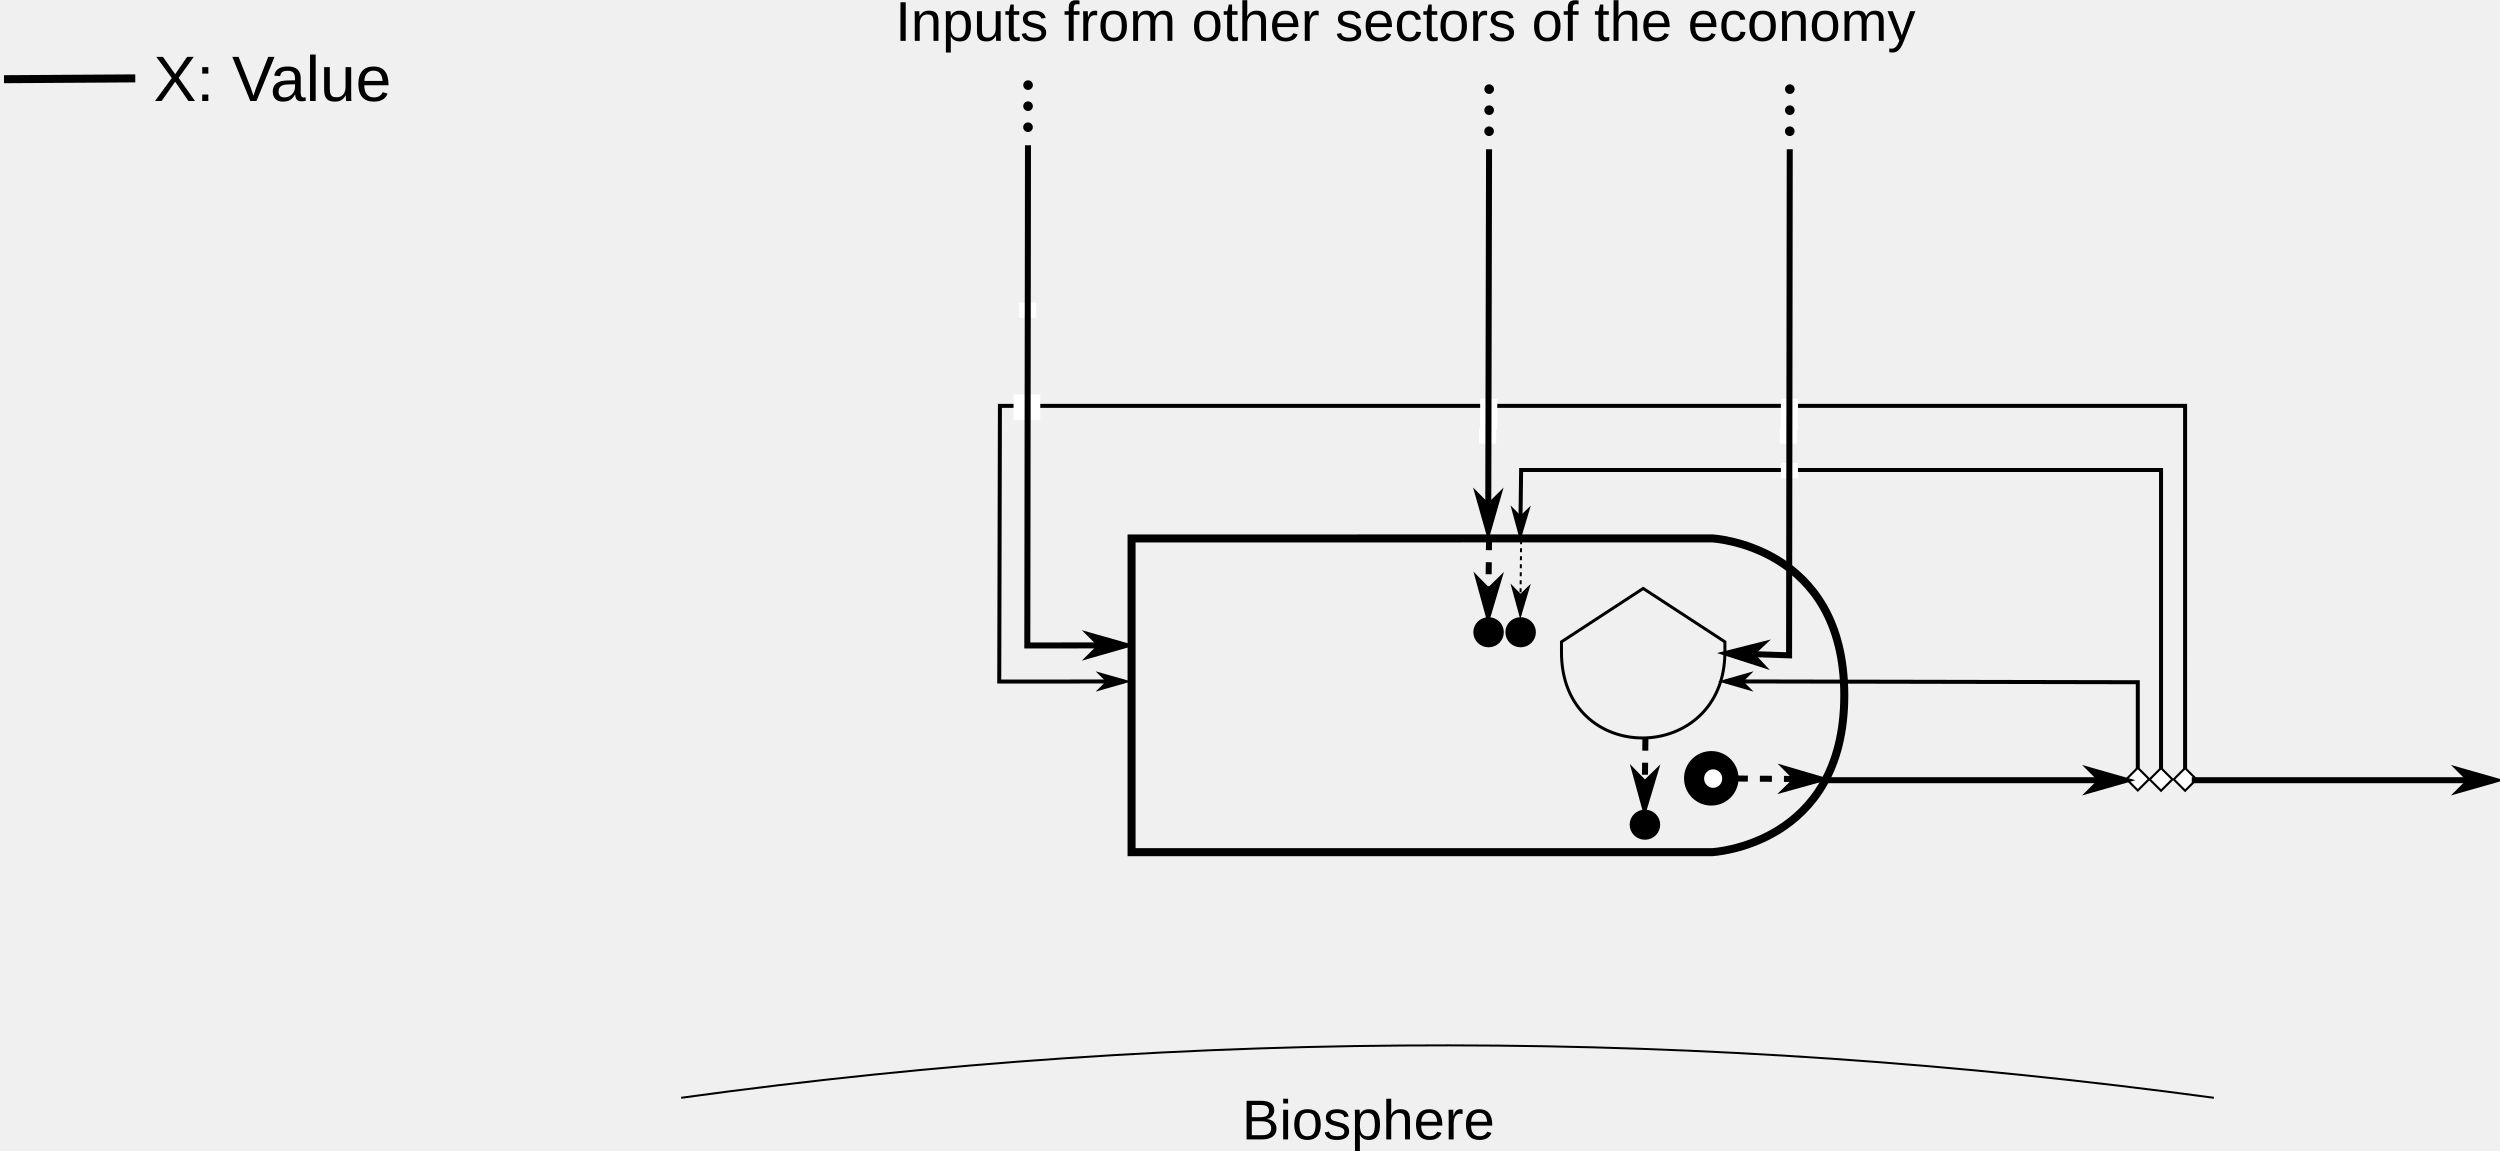
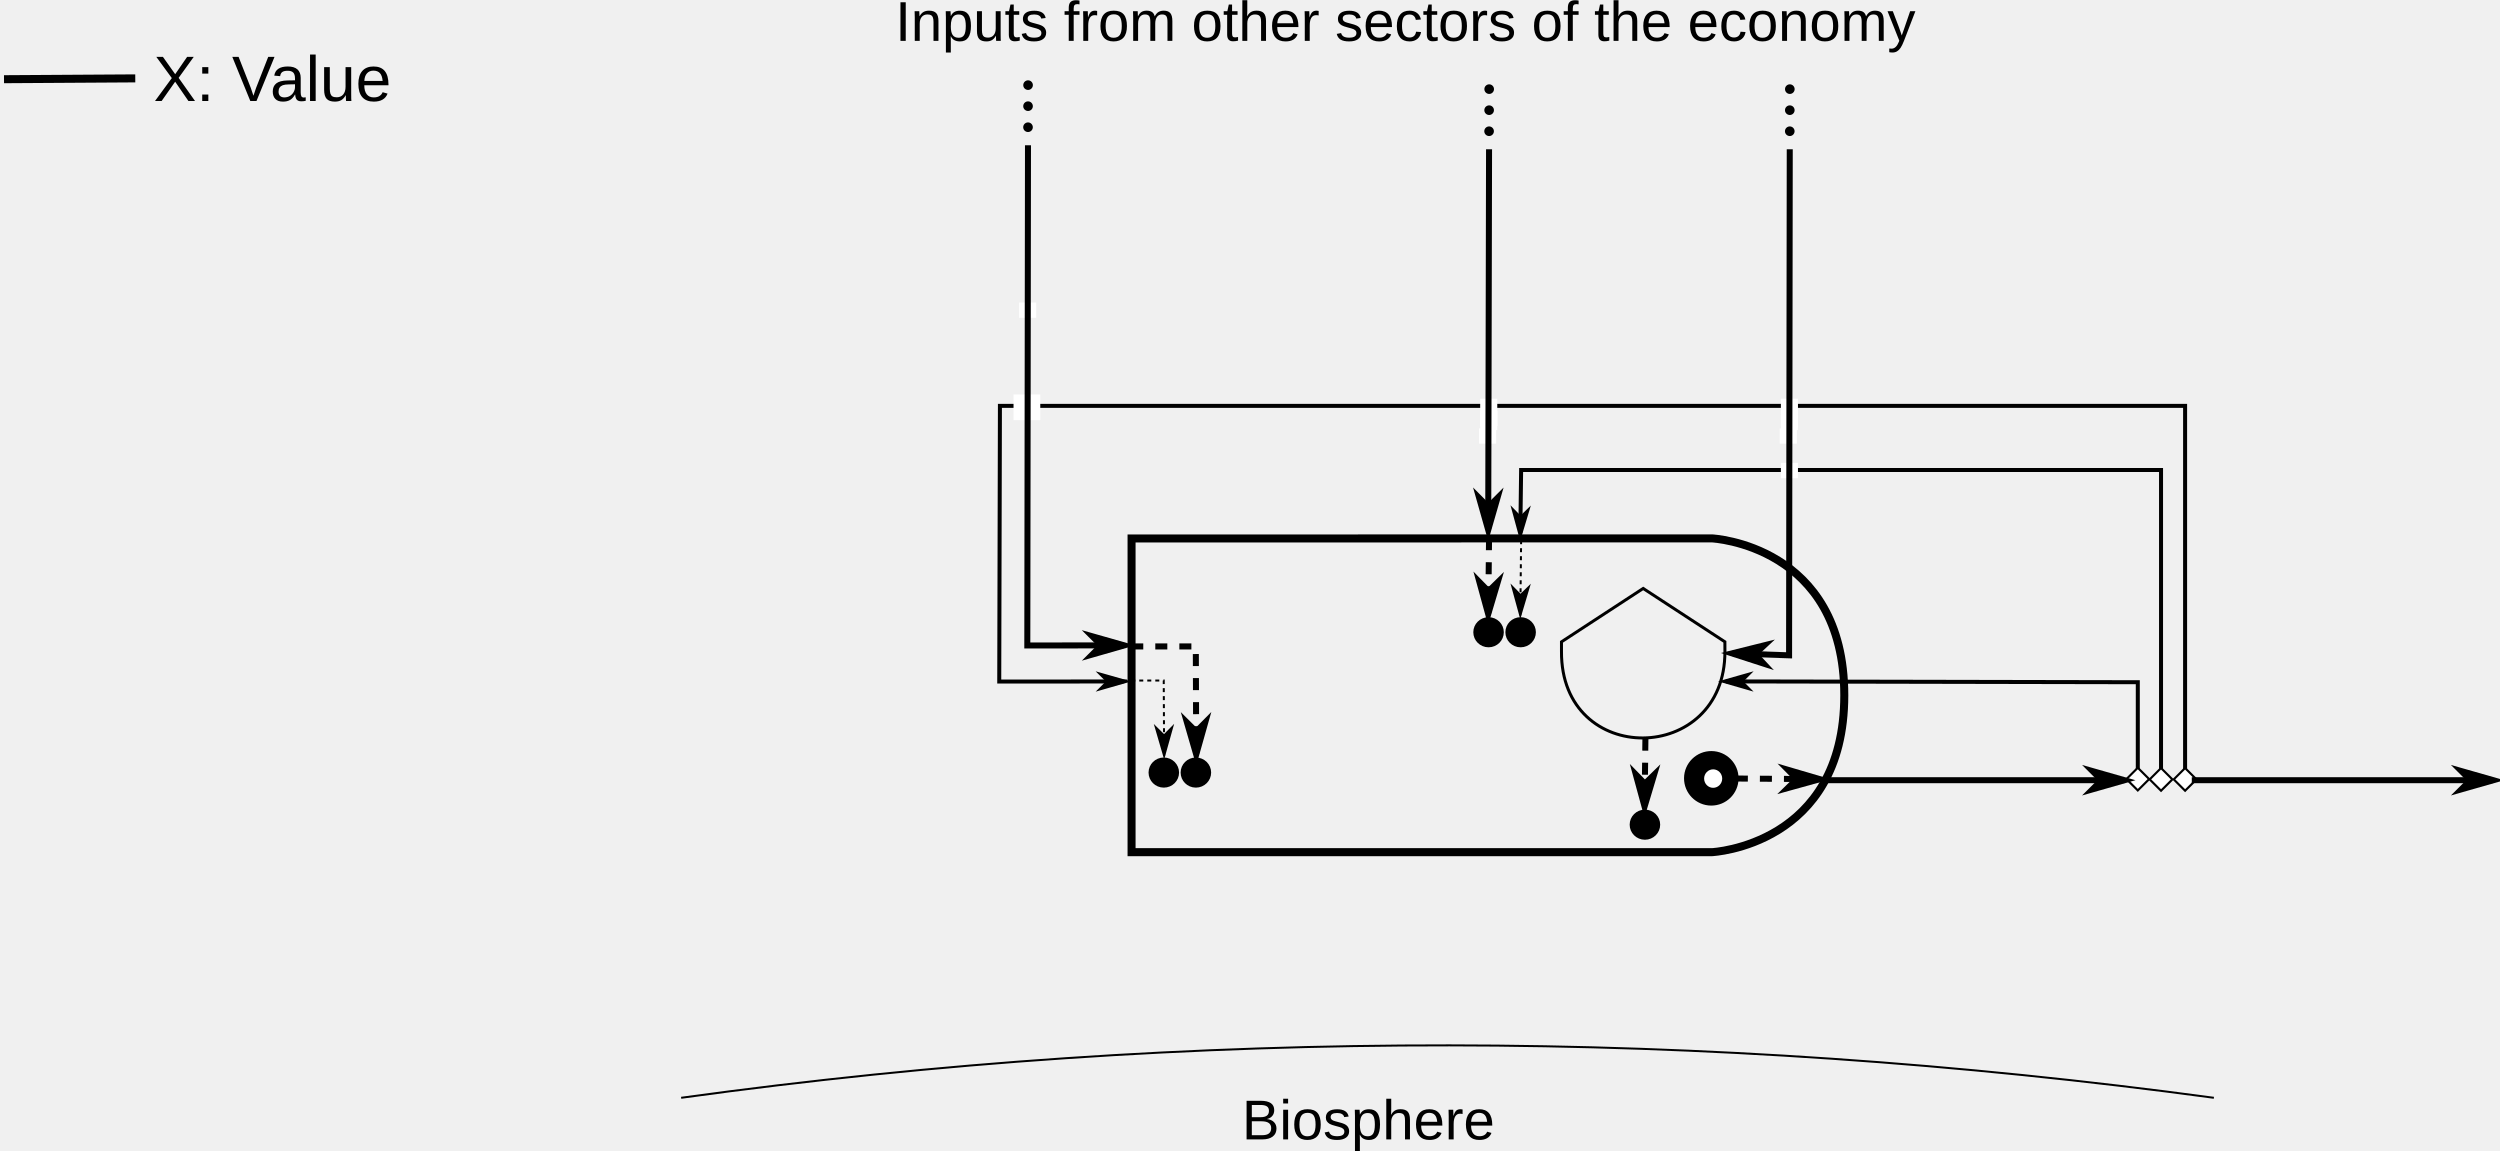
<svg xmlns="http://www.w3.org/2000/svg" width="1247.111" height="573.949" id="svg2" version="1.1">
  <defs id="defs4">
    <marker orient="auto" refY="0" refX="0" id="EmptyDiamondM" style="overflow:visible">
      <path id="path4069" d="M 0,-7.071 -7.071,0 0,7.071 7.071,0 0,-7.071 z" style="fill:#ffffff;fill-rule:evenodd;stroke:#000000;stroke-width:1pt;marker-start:none" transform="scale(0.4,0.4)" />
    </marker>
    <marker orient="auto" refY="0" refX="0" id="Arrow1Mend" style="overflow:visible">
      <path id="path4217" d="M 0,0 5,-5 -12.5,0 5,5 0,0 z" style="fill-rule:evenodd;stroke:#000000;stroke-width:1pt;marker-start:none" transform="matrix(-0.4,0,0,-0.4,-4,0)" />
    </marker>
    <marker orient="auto" refY="0" refX="0" id="DotL" style="overflow:visible">
      <path id="path4127" d="m -2.5,-1 c 0,2.76 -2.24,5 -5,5 -2.76,0 -5,-2.24 -5,-5 0,-2.76 2.24,-5 5,-5 2.76,0 5,2.24 5,5 z" style="fill-rule:evenodd;stroke:#000000;stroke-width:1pt;marker-start:none;marker-end:none" transform="matrix(0.8,0,0,0.8,5.92,0.8)" />
    </marker>
    <marker orient="auto" refY="0" refX="0" id="Arrow2Mend" style="overflow:visible">
      <path id="path3888" style="font-size:12px;fill-rule:evenodd;stroke-width:0.625;stroke-linejoin:round" d="M 8.719,4.034 -2.207,0.016 8.719,-4.002 c -1.745,2.372 -1.735,5.617 -6e-7,8.035 z" transform="scale(-0.6,-0.6)" />
    </marker>
    <marker orient="auto" refY="0" refX="0" id="EmptyDiamondL" style="overflow:visible">
      <path id="path3968" d="M 0,-7.071 -7.071,0 0,7.071 7.071,0 0,-7.071 z" style="fill:#ffffff;fill-rule:evenodd;stroke:#000000;stroke-width:1pt;marker-start:none" transform="scale(0.8,0.8)" />
    </marker>
    <marker style="overflow:visible" id="InfiniteLineStart" refX="0" refY="0" orient="auto">
      <g id="g4034" transform="translate(-13,0)">
        <circle d="M 3.8,0 C 3.8,0.442 3.442,0.8 3,0.8 2.558,0.8 2.2,0.442 2.2,0 c 0,-0.442 0.358,-0.8 0.8,-0.8 0.442,0 0.8,0.358 0.8,0.8 z" id="circle4036" r="0.8" cy="0" cx="3" />
        <circle d="M 7.3,0 C 7.3,0.442 6.942,0.8 6.5,0.8 6.058,0.8 5.7,0.442 5.7,0 c 0,-0.442 0.358,-0.8 0.8,-0.8 0.442,0 0.8,0.358 0.8,0.8 z" id="circle4038" r="0.8" cy="0" cx="6.5" />
        <circle d="M 10.8,0 C 10.8,0.442 10.442,0.8 10,0.8 9.558,0.8 9.2,0.442 9.2,0 c 0,-0.442 0.358,-0.8 0.8,-0.8 0.442,0 0.8,0.358 0.8,0.8 z" id="circle4040" r="0.8" cy="0" cx="10" />
      </g>
    </marker>
    <marker orient="auto" refY="0" refX="0" id="Arrow1Lend" style="overflow:visible">
      <path id="path3792" d="M 0,0 5,-5 -12.5,0 5,5 0,0 z" style="fill-rule:evenodd;stroke:#000000;stroke-width:1pt;marker-start:none" transform="matrix(-0.8,0,0,-0.8,-10,0)" />
    </marker>
    <marker orient="auto" refY="0" refX="0" id="Arrow1Lstart-0" style="overflow:visible">
      <path id="path4143-5" d="M 0,0 5,-5 -12.5,0 5,5 0,0 z" style="fill-rule:evenodd;stroke:#000000;stroke-width:1pt;marker-start:none" transform="matrix(0.8,0,0,0.8,10,0)" />
    </marker>
    <marker orient="auto" refY="0" refX="0" id="Arrow1Lend-7" style="overflow:visible">
      <path id="path4132-0" d="M 0,0 5,-5 -12.5,0 5,5 0,0 z" style="fill-rule:evenodd;stroke:#000000;stroke-width:1pt;marker-start:none" transform="matrix(-0.8,0,0,-0.8,-10,0)" />
    </marker>
    <marker style="overflow:visible" id="InfiniteLineStart-0" refX="0" refY="0" orient="auto">
      <g id="g4065-5" transform="translate(-13,0)">
        <circle d="M 3.8,0 C 3.8,0.442 3.442,0.8 3,0.8 2.558,0.8 2.2,0.442 2.2,0 c 0,-0.442 0.358,-0.8 0.8,-0.8 0.442,0 0.8,0.358 0.8,0.8 z" id="circle4067-6" r="0.8" cy="0" cx="3" />
        <circle d="M 7.3,0 C 7.3,0.442 6.942,0.8 6.5,0.8 6.058,0.8 5.7,0.442 5.7,0 c 0,-0.442 0.358,-0.8 0.8,-0.8 0.442,0 0.8,0.358 0.8,0.8 z" id="circle4069-78" r="0.8" cy="0" cx="6.5" />
        <circle d="M 10.8,0 C 10.8,0.442 10.442,0.8 10,0.8 9.558,0.8 9.2,0.442 9.2,0 c 0,-0.442 0.358,-0.8 0.8,-0.8 0.442,0 0.8,0.358 0.8,0.8 z" id="circle4071-06" r="0.8" cy="0" cx="10" />
      </g>
    </marker>
    <marker orient="auto" refY="0" refX="0" id="EmptyDiamondL-1" style="overflow:visible">
      <path id="path4169" d="M 0,-7.071 -7.071,0 0,7.071 7.071,0 0,-7.071 z" style="fill:#ffffff;fill-rule:evenodd;stroke:#000000;stroke-width:1pt;marker-start:none" transform="scale(0.8,0.8)" />
    </marker>
    <marker orient="auto" refY="0" refX="0" id="Arrow1Lstart-7" style="overflow:visible">
      <path id="path4143-9" d="M 0,0 5,-5 -12.5,0 5,5 0,0 z" style="fill-rule:evenodd;stroke:#000000;stroke-width:1pt;marker-start:none" transform="matrix(0.8,0,0,0.8,10,0)" />
    </marker>
    <marker orient="auto" refY="0" refX="0" id="Arrow1Lend-0" style="overflow:visible">
      <path id="path4132-2" d="M 0,0 5,-5 -12.5,0 5,5 0,0 z" style="fill-rule:evenodd;stroke:#000000;stroke-width:1pt;marker-start:none" transform="matrix(-0.8,0,0,-0.8,-10,0)" />
    </marker>
    <marker style="overflow:visible" id="InfiniteLineStart-3" refX="0" refY="0" orient="auto">
      <g id="g4065-9" transform="translate(-13,0)">
        <circle d="M 3.8,0 C 3.8,0.442 3.442,0.8 3,0.8 2.558,0.8 2.2,0.442 2.2,0 c 0,-0.442 0.358,-0.8 0.8,-0.8 0.442,0 0.8,0.358 0.8,0.8 z" id="circle4067-9" r="0.8" cy="0" cx="3" />
        <circle d="M 7.3,0 C 7.3,0.442 6.942,0.8 6.5,0.8 6.058,0.8 5.7,0.442 5.7,0 c 0,-0.442 0.358,-0.8 0.8,-0.8 0.442,0 0.8,0.358 0.8,0.8 z" id="circle4069-7" r="0.8" cy="0" cx="6.5" />
        <circle d="M 10.8,0 C 10.8,0.442 10.442,0.8 10,0.8 9.558,0.8 9.2,0.442 9.2,0 c 0,-0.442 0.358,-0.8 0.8,-0.8 0.442,0 0.8,0.358 0.8,0.8 z" id="circle4071-0" r="0.8" cy="0" cx="10" />
      </g>
    </marker>
    <marker orient="auto" refY="0" refX="0" id="InfiniteLineStart-7" style="overflow:visible">
      <g transform="translate(-13,0)" id="g4065">
        <circle cx="3" cy="0" r="0.8" id="circle4067" d="M 3.8,0 C 3.8,0.442 3.442,0.8 3,0.8 2.558,0.8 2.2,0.442 2.2,0 c 0,-0.442 0.358,-0.8 0.8,-0.8 0.442,0 0.8,0.358 0.8,0.8 z" />
        <circle cx="6.5" cy="0" r="0.8" id="circle4069" d="M 7.3,0 C 7.3,0.442 6.942,0.8 6.5,0.8 6.058,0.8 5.7,0.442 5.7,0 c 0,-0.442 0.358,-0.8 0.8,-0.8 0.442,0 0.8,0.358 0.8,0.8 z" />
        <circle cx="10" cy="0" r="0.8" id="circle4071" d="M 10.8,0 C 10.8,0.442 10.442,0.8 10,0.8 9.558,0.8 9.2,0.442 9.2,0 c 0,-0.442 0.358,-0.8 0.8,-0.8 0.442,0 0.8,0.358 0.8,0.8 z" />
      </g>
    </marker>
    <marker style="overflow:visible" id="Arrow1Lend-2" refX="0" refY="0" orient="auto">
      <path transform="matrix(-0.8,0,0,-0.8,-10,0)" style="fill-rule:evenodd;stroke:#000000;stroke-width:1pt;marker-start:none" d="M 0,0 5,-5 -12.5,0 5,5 0,0 z" id="path4132" />
    </marker>
    <marker style="overflow:visible" id="Arrow1Lstart" refX="0" refY="0" orient="auto">
      <path transform="matrix(0.8,0,0,0.8,10,0)" style="fill-rule:evenodd;stroke:#000000;stroke-width:1pt;marker-start:none" d="M 0,0 5,-5 -12.5,0 5,5 0,0 z" id="path4143" />
    </marker>
    <marker orient="auto" refY="0" refX="0" id="Arrow1Lstart-8" style="overflow:visible">
      <path id="path4143-58" d="M 0,0 5,-5 -12.5,0 5,5 0,0 z" style="fill-rule:evenodd;stroke:#000000;stroke-width:1pt;marker-start:none" transform="matrix(0.8,0,0,0.8,10,0)" />
    </marker>
    <marker orient="auto" refY="0" refX="0" id="Arrow1Lend-2-4" style="overflow:visible">
      <path id="path4132-1" d="M 0,0 5,-5 -12.5,0 5,5 0,0 z" style="fill-rule:evenodd;stroke:#000000;stroke-width:1pt;marker-start:none" transform="matrix(-0.8,0,0,-0.8,-10,0)" />
    </marker>
    <marker style="overflow:visible" id="InfiniteLineStart-7-0" refX="0" refY="0" orient="auto">
      <g id="g4065-6" transform="translate(-13,0)">
        <circle d="M 3.8,0 C 3.8,0.442 3.442,0.8 3,0.8 2.558,0.8 2.2,0.442 2.2,0 c 0,-0.442 0.358,-0.8 0.8,-0.8 0.442,0 0.8,0.358 0.8,0.8 z" id="circle4067-2" r="0.8" cy="0" cx="3" />
        <circle d="M 7.3,0 C 7.3,0.442 6.942,0.8 6.5,0.8 6.058,0.8 5.7,0.442 5.7,0 c 0,-0.442 0.358,-0.8 0.8,-0.8 0.442,0 0.8,0.358 0.8,0.8 z" id="circle4069-4" r="0.8" cy="0" cx="6.5" />
        <circle d="M 10.8,0 C 10.8,0.442 10.442,0.8 10,0.8 9.558,0.8 9.2,0.442 9.2,0 c 0,-0.442 0.358,-0.8 0.8,-0.8 0.442,0 0.8,0.358 0.8,0.8 z" id="circle4071-7" r="0.8" cy="0" cx="10" />
      </g>
    </marker>
    <marker orient="auto" refY="0" refX="0" id="InfiniteLineStart-3-4" style="overflow:visible">
      <g transform="translate(-13,0)" id="g4065-9-7">
        <circle cx="3" cy="0" r="0.8" id="circle4067-9-8" d="M 3.8,0 C 3.8,0.442 3.442,0.8 3,0.8 2.558,0.8 2.2,0.442 2.2,0 c 0,-0.442 0.358,-0.8 0.8,-0.8 0.442,0 0.8,0.358 0.8,0.8 z" />
        <circle cx="6.5" cy="0" r="0.8" id="circle4069-7-4" d="M 7.3,0 C 7.3,0.442 6.942,0.8 6.5,0.8 6.058,0.8 5.7,0.442 5.7,0 c 0,-0.442 0.358,-0.8 0.8,-0.8 0.442,0 0.8,0.358 0.8,0.8 z" />
        <circle cx="10" cy="0" r="0.8" id="circle4071-0-0" d="M 10.8,0 C 10.8,0.442 10.442,0.8 10,0.8 9.558,0.8 9.2,0.442 9.2,0 c 0,-0.442 0.358,-0.8 0.8,-0.8 0.442,0 0.8,0.358 0.8,0.8 z" />
      </g>
    </marker>
    <marker style="overflow:visible" id="Arrow1Lend-0-0" refX="0" refY="0" orient="auto">
      <path transform="matrix(-0.8,0,0,-0.8,-10,0)" style="fill-rule:evenodd;stroke:#000000;stroke-width:1pt;marker-start:none" d="M 0,0 5,-5 -12.5,0 5,5 0,0 z" id="path4132-2-6" />
    </marker>
    <marker style="overflow:visible" id="Arrow1Lstart-7-7" refX="0" refY="0" orient="auto">
      <path transform="matrix(0.8,0,0,0.8,10,0)" style="fill-rule:evenodd;stroke:#000000;stroke-width:1pt;marker-start:none" d="M 0,0 5,-5 -12.5,0 5,5 0,0 z" id="path4143-9-5" />
    </marker>
    <marker style="overflow:visible" id="EmptyDiamondL-1-7" refX="0" refY="0" orient="auto">
      <path transform="scale(0.8,0.8)" style="fill:#ffffff;fill-rule:evenodd;stroke:#000000;stroke-width:1pt;marker-start:none" d="M 0,-7.071 -7.071,0 0,7.071 7.071,0 0,-7.071 z" id="path4169-5" />
    </marker>
    <marker orient="auto" refY="0" refX="0" id="InfiniteLineStart-0-0" style="overflow:visible">
      <g transform="translate(-13,0)" id="g4065-5-9">
        <circle cx="3" cy="0" r="0.8" id="circle4067-6-3" d="M 3.8,0 C 3.8,0.442 3.442,0.8 3,0.8 2.558,0.8 2.2,0.442 2.2,0 c 0,-0.442 0.358,-0.8 0.8,-0.8 0.442,0 0.8,0.358 0.8,0.8 z" />
        <circle cx="6.5" cy="0" r="0.8" id="circle4069-78-4" d="M 7.3,0 C 7.3,0.442 6.942,0.8 6.5,0.8 6.058,0.8 5.7,0.442 5.7,0 c 0,-0.442 0.358,-0.8 0.8,-0.8 0.442,0 0.8,0.358 0.8,0.8 z" />
        <circle cx="10" cy="0" r="0.8" id="circle4071-06-0" d="M 10.8,0 C 10.8,0.442 10.442,0.8 10,0.8 9.558,0.8 9.2,0.442 9.2,0 c 0,-0.442 0.358,-0.8 0.8,-0.8 0.442,0 0.8,0.358 0.8,0.8 z" />
      </g>
    </marker>
    <marker style="overflow:visible" id="Arrow1Lend-7-5" refX="0" refY="0" orient="auto">
      <path transform="matrix(-0.8,0,0,-0.8,-10,0)" style="fill-rule:evenodd;stroke:#000000;stroke-width:1pt;marker-start:none" d="M 0,0 5,-5 -12.5,0 5,5 0,0 z" id="path4132-0-9" />
    </marker>
    <marker style="overflow:visible" id="Arrow1Lstart-0-4" refX="0" refY="0" orient="auto">
      <path transform="matrix(0.8,0,0,0.8,10,0)" style="fill-rule:evenodd;stroke:#000000;stroke-width:1pt;marker-start:none" d="M 0,0 5,-5 -12.5,0 5,5 0,0 z" id="path4143-5-9" />
    </marker>
    <marker style="overflow:visible" id="Arrow1Lend-1" refX="0" refY="0" orient="auto">
      <path transform="matrix(-0.8,0,0,-0.8,-10,0)" style="fill-rule:evenodd;stroke:#000000;stroke-width:1pt;marker-start:none" d="M 0,0 5,-5 -12.5,0 5,5 0,0 z" id="path3792-1" />
    </marker>
    <marker orient="auto" refY="0" refX="0" id="InfiniteLineStart-8" style="overflow:visible">
      <g transform="translate(-13,0)" id="g4034-7">
        <circle cx="3" cy="0" r="0.8" id="circle4036-1" d="M 3.8,0 C 3.8,0.442 3.442,0.8 3,0.8 2.558,0.8 2.2,0.442 2.2,0 c 0,-0.442 0.358,-0.8 0.8,-0.8 0.442,0 0.8,0.358 0.8,0.8 z" />
        <circle cx="6.5" cy="0" r="0.8" id="circle4038-9" d="M 7.3,0 C 7.3,0.442 6.942,0.8 6.5,0.8 6.058,0.8 5.7,0.442 5.7,0 c 0,-0.442 0.358,-0.8 0.8,-0.8 0.442,0 0.8,0.358 0.8,0.8 z" />
        <circle cx="10" cy="0" r="0.8" id="circle4040-3" d="M 10.8,0 C 10.8,0.442 10.442,0.8 10,0.8 9.558,0.8 9.2,0.442 9.2,0 c 0,-0.442 0.358,-0.8 0.8,-0.8 0.442,0 0.8,0.358 0.8,0.8 z" />
      </g>
    </marker>
    <marker style="overflow:visible" id="EmptyDiamondL-4" refX="0" refY="0" orient="auto">
      <path transform="scale(0.8,0.8)" style="fill:#ffffff;fill-rule:evenodd;stroke:#000000;stroke-width:1pt;marker-start:none" d="M 0,-7.071 -7.071,0 0,7.071 7.071,0 0,-7.071 z" id="path3968-8" />
    </marker>
    <marker style="overflow:visible" id="Arrow2Mend-9" refX="0" refY="0" orient="auto">
      <path transform="scale(-0.6,-0.6)" d="M 8.719,4.034 -2.207,0.016 8.719,-4.002 c -1.745,2.372 -1.735,5.617 -6e-7,8.035 z" style="font-size:12px;fill-rule:evenodd;stroke-width:0.625;stroke-linejoin:round" id="path3888-1" />
    </marker>
    <marker style="overflow:visible" id="DotL-6" refX="0" refY="0" orient="auto">
      <path transform="matrix(0.8,0,0,0.8,5.92,0.8)" style="fill-rule:evenodd;stroke:#000000;stroke-width:1pt;marker-start:none;marker-end:none" d="m -2.5,-1 c 0,2.76 -2.24,5 -5,5 -2.76,0 -5,-2.24 -5,-5 0,-2.76 2.24,-5 5,-5 2.76,0 5,2.24 5,5 z" id="path4127-8" />
    </marker>
    <marker style="overflow:visible" id="Arrow1Mend-2" refX="0" refY="0" orient="auto">
      <path transform="matrix(-0.4,0,0,-0.4,-4,0)" style="fill-rule:evenodd;stroke:#000000;stroke-width:1pt;marker-start:none" d="M 0,0 5,-5 -12.5,0 5,5 0,0 z" id="path4033" />
    </marker>
    <marker style="overflow:visible" id="EmptyDiamondM-3" refX="0" refY="0" orient="auto">
      <path transform="scale(0.4,0.4)" style="fill:#ffffff;fill-rule:evenodd;stroke:#000000;stroke-width:1pt;marker-start:none" d="M 0,-7.071 -7.071,0 0,7.071 7.071,0 0,-7.071 z" id="path4134" />
    </marker>
  </defs>
  <g id="layer1" transform="translate(833.1399,-134.8821)">
    <text xml:space="preserve" style="font-size:32px;font-style:normal;font-variant:normal;font-weight:bold;font-stretch:expanded;text-align:start;line-height:125%;letter-spacing:0px;word-spacing:0px;text-anchor:start;fill:#000000;fill-opacity:1;stroke:none;font-family:Engravers MT;-inkscape-font-specification:Engravers MT Bold Expanded" x="170.478" y="1351.427" id="text6668-3">
      <tspan id="tspan6670-7" x="170.478" y="1351.427" />
    </text>
    <path style="fill:none;stroke:#000000;stroke-width:4;stroke-linecap:butt;stroke-linejoin:miter;stroke-opacity:1;marker-start:none;marker-end:none" d="m -831.14,174.394 65.479,-0.414" id="path4736" />
    <text id="text5906" y="185.267" x="-756.526" style="font-size:32px;font-style:normal;font-variant:normal;font-weight:normal;font-stretch:normal;text-align:start;line-height:125%;letter-spacing:0px;word-spacing:0px;text-anchor:start;fill:#000000;fill-opacity:1;stroke:none;font-family:Arial;-inkscape-font-specification:Arial" xml:space="preserve">
      <tspan y="185.267" x="-756.526" id="tspan5908">X: Value</tspan>
    </text>
    <text xml:space="preserve" style="font-size:32px;font-style:normal;font-variant:normal;font-weight:bold;font-stretch:expanded;text-align:start;line-height:125%;letter-spacing:0px;word-spacing:0px;text-anchor:start;fill:#000000;fill-opacity:1;stroke:none;font-family:Engravers MT;-inkscape-font-specification:Engravers MT Bold Expanded" x="292.258" y="107.663" id="text6668" transform="translate(-121.7803,643.7631)">
      <tspan id="tspan6670" x="292.258" y="107.663" />
    </text>
    <path id="path6782" d="m -268.666,403.498 0,156.485 289.541,0 c 0,0 66,-3.206 66,-78.265 0,-75.059 -66,-78.265 -66,-78.265 z" style="fill:none;stroke:#000000;stroke-width:4;stroke-linecap:butt;stroke-linejoin:miter;stroke-opacity:1" />
    <path style="fill:none;stroke:#000000;stroke-width:1.5;stroke-linecap:butt;stroke-linejoin:miter;stroke-opacity:1" d="m 27.306,455.046 -40.754,-26.62 -40.754,26.62 0,4.778 c -0.431,58.107 81.709,57.06 81.531,0 z" id="path6784" />
    <path style="fill:none;stroke:#000000;stroke-width:3;stroke-linecap:butt;stroke-linejoin:miter;stroke-miterlimit:4;stroke-opacity:1;stroke-dasharray:6, 6;stroke-dashoffset:0;marker-start:none;marker-end:url(#Arrow1Mend)" d="m -12.335,503.347 -0.414,33.479" id="path6806" />
    <path style="fill:none;stroke:#000000;stroke-width:2;stroke-linecap:butt;stroke-linejoin:miter;stroke-opacity:1;marker-start:url(#EmptyDiamondM);marker-end:url(#Arrow1Mend)" d="m 244.88,523.677 0.005,-154.33 -319.219,0 -0.414,31.479" id="path6820" />
    <path style="fill:none;stroke:#000000;stroke-width:2;stroke-linecap:butt;stroke-linejoin:miter;stroke-opacity:1;marker-start:url(#EmptyDiamondM);marker-end:url(#Arrow1Mend)" d="m 233.286,523.531 0,-48.325 -205.479,-0.414" id="path6822" />
    <path id="path6824" d="m 76.221,524.076 150,0.009" style="fill:none;stroke:#000000;stroke-width:3;stroke-linecap:butt;stroke-linejoin:miter;stroke-opacity:1;marker-end:url(#Arrow1Mend)" />
    <rect y="365.793" x="55.239" height="7.626" width="8.523" id="rect6828" style="fill:#ffffff;fill-opacity:1;stroke:none" />
    <rect style="fill:#ffffff;fill-opacity:1;stroke:none" id="rect6830" width="8.523" height="7.626" x="54.683" y="348.572" />
    <rect style="fill:#ffffff;fill-opacity:1;stroke:none" id="rect6832" width="8.523" height="7.626" x="55.239" y="339.793" />
    <rect y="341.793" x="55.239" height="7.626" width="8.523" id="rect6834" style="fill:#ffffff;fill-opacity:1;stroke:none" />
    <rect y="339.793" x="-94.761" height="7.626" width="8.523" id="rect6836" style="fill:#ffffff;fill-opacity:1;stroke:none" />
    <rect style="fill:#ffffff;fill-opacity:1;stroke:none" id="rect6838" width="8.523" height="7.626" x="-94.761" y="341.793" />
    <path style="fill:none;stroke:#000000;stroke-width:2;stroke-linecap:butt;stroke-linejoin:miter;stroke-opacity:1;marker-start:url(#EmptyDiamondM);marker-end:url(#Arrow1Mend)" d="m 256.88,523.677 0.005,-186.33 -591.219,0 -0.338,137.528 61.924,-0.049" id="path6850" />
    <rect style="fill:#ffffff;fill-opacity:1;stroke:none" id="rect6852" width="13.338" height="12.782" x="-327.548" y="331.666" />
    <rect y="333.793" x="55.239" height="7.626" width="8.523" id="rect6854" style="fill:#ffffff;fill-opacity:1;stroke:none" />
    <rect y="348.572" x="-95.317" height="7.626" width="8.523" id="rect6860" style="fill:#ffffff;fill-opacity:1;stroke:none" />
    <rect y="339.793" x="-94.761" height="7.626" width="8.523" id="rect6862" style="fill:#ffffff;fill-opacity:1;stroke:none" />
    <rect style="fill:#ffffff;fill-opacity:1;stroke:none" id="rect6866" width="8.523" height="7.626" x="-94.761" y="333.793" />
    <path style="fill:none;stroke:#000000;stroke-width:3;stroke-linecap:butt;stroke-linejoin:miter;stroke-opacity:1;marker-start:url(#InfiniteLineStart-7);marker-end:url(#Arrow1Mend)" d="m -90.334,209.347 -0.414,189.479" id="path9595" />
-     <path id="path9819" d="M 59.666,209.347 59.333,461.79 29.252,460.826" style="fill:none;stroke:#000000;stroke-width:3;stroke-linecap:butt;stroke-linejoin:miter;stroke-opacity:1;marker-start:url(#InfiniteLineStart-7);marker-end:url(#Arrow1Mend)" />
+     <path id="path9819" d="M 59.666,209.347 59.333,461.79 31.252,460.826" style="fill:none;stroke:#000000;stroke-width:3;stroke-linecap:butt;stroke-linejoin:miter;stroke-opacity:1;marker-start:url(#InfiniteLineStart-7);marker-end:url(#Arrow1Mend)" />
    <rect y="285.793" x="-324.761" height="7.626" width="8.523" id="rect4717" style="fill:#ffffff;fill-opacity:1;stroke:none" />
    <path style="fill:none;stroke:#000000;stroke-width:3;stroke-linecap:butt;stroke-linejoin:miter;stroke-opacity:1;marker-start:url(#InfiniteLineStart-7);marker-end:url(#Arrow1Mend)" d="m -320.334,207.347 -0.338,249.528 47.924,-0.049" id="path9583" />
    <text id="text4961" y="703.267" x="-131.094" style="font-size:28px;font-style:normal;font-variant:normal;font-weight:normal;font-stretch:normal;text-align:start;line-height:125%;letter-spacing:0px;word-spacing:0px;text-anchor:start;fill:#000000;fill-opacity:1;stroke:none;font-family:Arial;-inkscape-font-specification:Arial" xml:space="preserve">
      <tspan y="703.267" x="-131.094" id="tspan4963" style="text-align:center;text-anchor:middle">Biosphere</tspan>
    </text>
    <text id="text4965" y="155.267" x="-386.526" style="font-size:28px;font-style:normal;font-variant:normal;font-weight:normal;font-stretch:normal;text-align:start;line-height:125%;letter-spacing:0px;word-spacing:0px;text-anchor:start;fill:#000000;fill-opacity:1;stroke:none;font-family:Arial;-inkscape-font-specification:Arial" xml:space="preserve">
      <tspan y="155.267" x="-386.526" id="tspan4967">Inputs from other sectors of the economy</tspan>
    </text>
    <path style="fill:none;stroke:#000000;stroke-width:1px;stroke-linecap:butt;stroke-linejoin:miter;stroke-opacity:1" d="m 341.788,527.876 c 256.212,-35.344 510.705,-34.403 764.592,0" id="path3079" transform="translate(-835.1399,154.6341)" />
    <path style="fill:none;stroke:#000000;stroke-width:3;stroke-linecap:butt;stroke-linejoin:miter;stroke-opacity:1;marker-end:url(#Arrow1Mend)" d="m 260.221,524.076 150,0.009" id="path3154" />
    <path id="path3167" d="m -90.335,403.347 -0.414,37.479" style="fill:none;stroke:#000000;stroke-width:3;stroke-linecap:butt;stroke-linejoin:miter;stroke-miterlimit:4;stroke-opacity:1;stroke-dasharray:6, 6;stroke-dashoffset:0;marker-start:none;marker-end:url(#Arrow1Mend)" />
    <path style="fill:none;stroke:#000000;stroke-width:1;stroke-linecap:butt;stroke-linejoin:miter;stroke-miterlimit:4;stroke-opacity:1;stroke-dasharray:2, 2;stroke-dashoffset:0;marker-start:none;marker-end:url(#Arrow1Lend)" d="m -74.335,404.347 -0.414,37.479" id="path3169" />
    <path id="path3172" d="m 20.771,523.147 53.479,0.414" style="fill:none;stroke:#000000;stroke-width:3;stroke-linecap:butt;stroke-linejoin:miter;stroke-miterlimit:4;stroke-opacity:1;stroke-dasharray:6, 6;stroke-dashoffset:0;marker-start:url(#DotL);marker-end:url(#Arrow1Mend)" />
    <path style="fill:#ffffff;fill-opacity:1;stroke:#000000;stroke-width:4.345;stroke-linecap:butt;stroke-linejoin:miter;stroke-miterlimit:4;stroke-opacity:1;stroke-dasharray:none;stroke-dashoffset:0" id="path4546" d="m 626.588,318.271 c 0,5.006 -3.805,9.065 -8.498,9.065 -4.693,0 -8.498,-4.058 -8.498,-9.065 0,-5.006 3.805,-9.065 8.498,-9.065 4.693,0 8.498,4.058 8.498,9.065 z" transform="matrix(0.7130579,0,0,0.6684918,-419.2728,310.5105)" />
    <path transform="matrix(0.7130579,0,0,0.6684918,-515.3141,237.5105)" d="m 626.588,318.271 c 0,5.006 -3.805,9.065 -8.498,9.065 -4.693,0 -8.498,-4.058 -8.498,-9.065 0,-5.006 3.805,-9.065 8.498,-9.065 4.693,0 8.498,4.058 8.498,9.065 z" id="path4548" style="fill:#000000;fill-opacity:1;stroke:#000000;stroke-width:4.345;stroke-linecap:butt;stroke-linejoin:miter;stroke-miterlimit:4;stroke-opacity:1;stroke-dasharray:none;stroke-dashoffset:0" />
    <path style="fill:#000000;fill-opacity:1;stroke:#000000;stroke-width:4.345;stroke-linecap:butt;stroke-linejoin:miter;stroke-miterlimit:4;stroke-opacity:1;stroke-dasharray:none;stroke-dashoffset:0" id="path4550" d="m 626.588,318.271 c 0,5.006 -3.805,9.065 -8.498,9.065 -4.693,0 -8.498,-4.058 -8.498,-9.065 0,-5.006 3.805,-9.065 8.498,-9.065 4.693,0 8.498,4.058 8.498,9.065 z" transform="matrix(0.7130579,0,0,0.6684918,-531.3141,237.5105)" />
    <path transform="matrix(0.7130579,0,0,0.6684918,-453.3141,333.5105)" d="m 626.588,318.271 c 0,5.006 -3.805,9.065 -8.498,9.065 -4.693,0 -8.498,-4.058 -8.498,-9.065 0,-5.006 3.805,-9.065 8.498,-9.065 4.693,0 8.498,4.058 8.498,9.065 z" id="path4552" style="fill:#000000;fill-opacity:1;stroke:#000000;stroke-width:4.345;stroke-linecap:butt;stroke-linejoin:miter;stroke-miterlimit:4;stroke-opacity:1;stroke-dasharray:none;stroke-dashoffset:0" />
+     <path style="fill:none;stroke:#000000;stroke-width:3;stroke-linecap:butt;stroke-linejoin:miter;stroke-miterlimit:4;stroke-opacity:1;stroke-dasharray:6, 6;stroke-dashoffset:0;marker-start:none;marker-end:url(#Arrow1Mend)" d="m -268.826,457.347 32.207,0 0.207,53.479" id="path3118" />
+     <path id="path3120" d="m -272.826,474.347 20.207,0 0.207,37.479" style="fill:none;stroke:#000000;stroke-width:1;stroke-linecap:butt;stroke-linejoin:miter;stroke-miterlimit:4;stroke-opacity:1;stroke-dasharray:2, 2;stroke-dashoffset:0;marker-start:none;marker-end:url(#Arrow1Lend)" />
+     <path style="fill:#000000;fill-opacity:1;stroke:#000000;stroke-width:4.345;stroke-linecap:butt;stroke-linejoin:miter;stroke-miterlimit:4;stroke-opacity:1;stroke-dasharray:none;stroke-dashoffset:0" id="path3122" d="m 626.588,318.271 a 8.498,9.065 0 1 1 -16.996,0 8.498,9.065 0 1 1 16.996,0 z" transform="matrix(-0.7130579,0,0,0.6684918,188.1534,307.5105)" />
+     <path transform="matrix(-0.7130579,0,0,0.6684918,204.1534,307.5105)" d="m 626.588,318.271 a 8.498,9.065 0 1 1 -16.996,0 8.498,9.065 0 1 1 16.996,0 z" id="path3124" style="fill:#000000;fill-opacity:1;stroke:#000000;stroke-width:4.345;stroke-linecap:butt;stroke-linejoin:miter;stroke-miterlimit:4;stroke-opacity:1;stroke-dasharray:none;stroke-dashoffset:0" />
  </g>
</svg>
